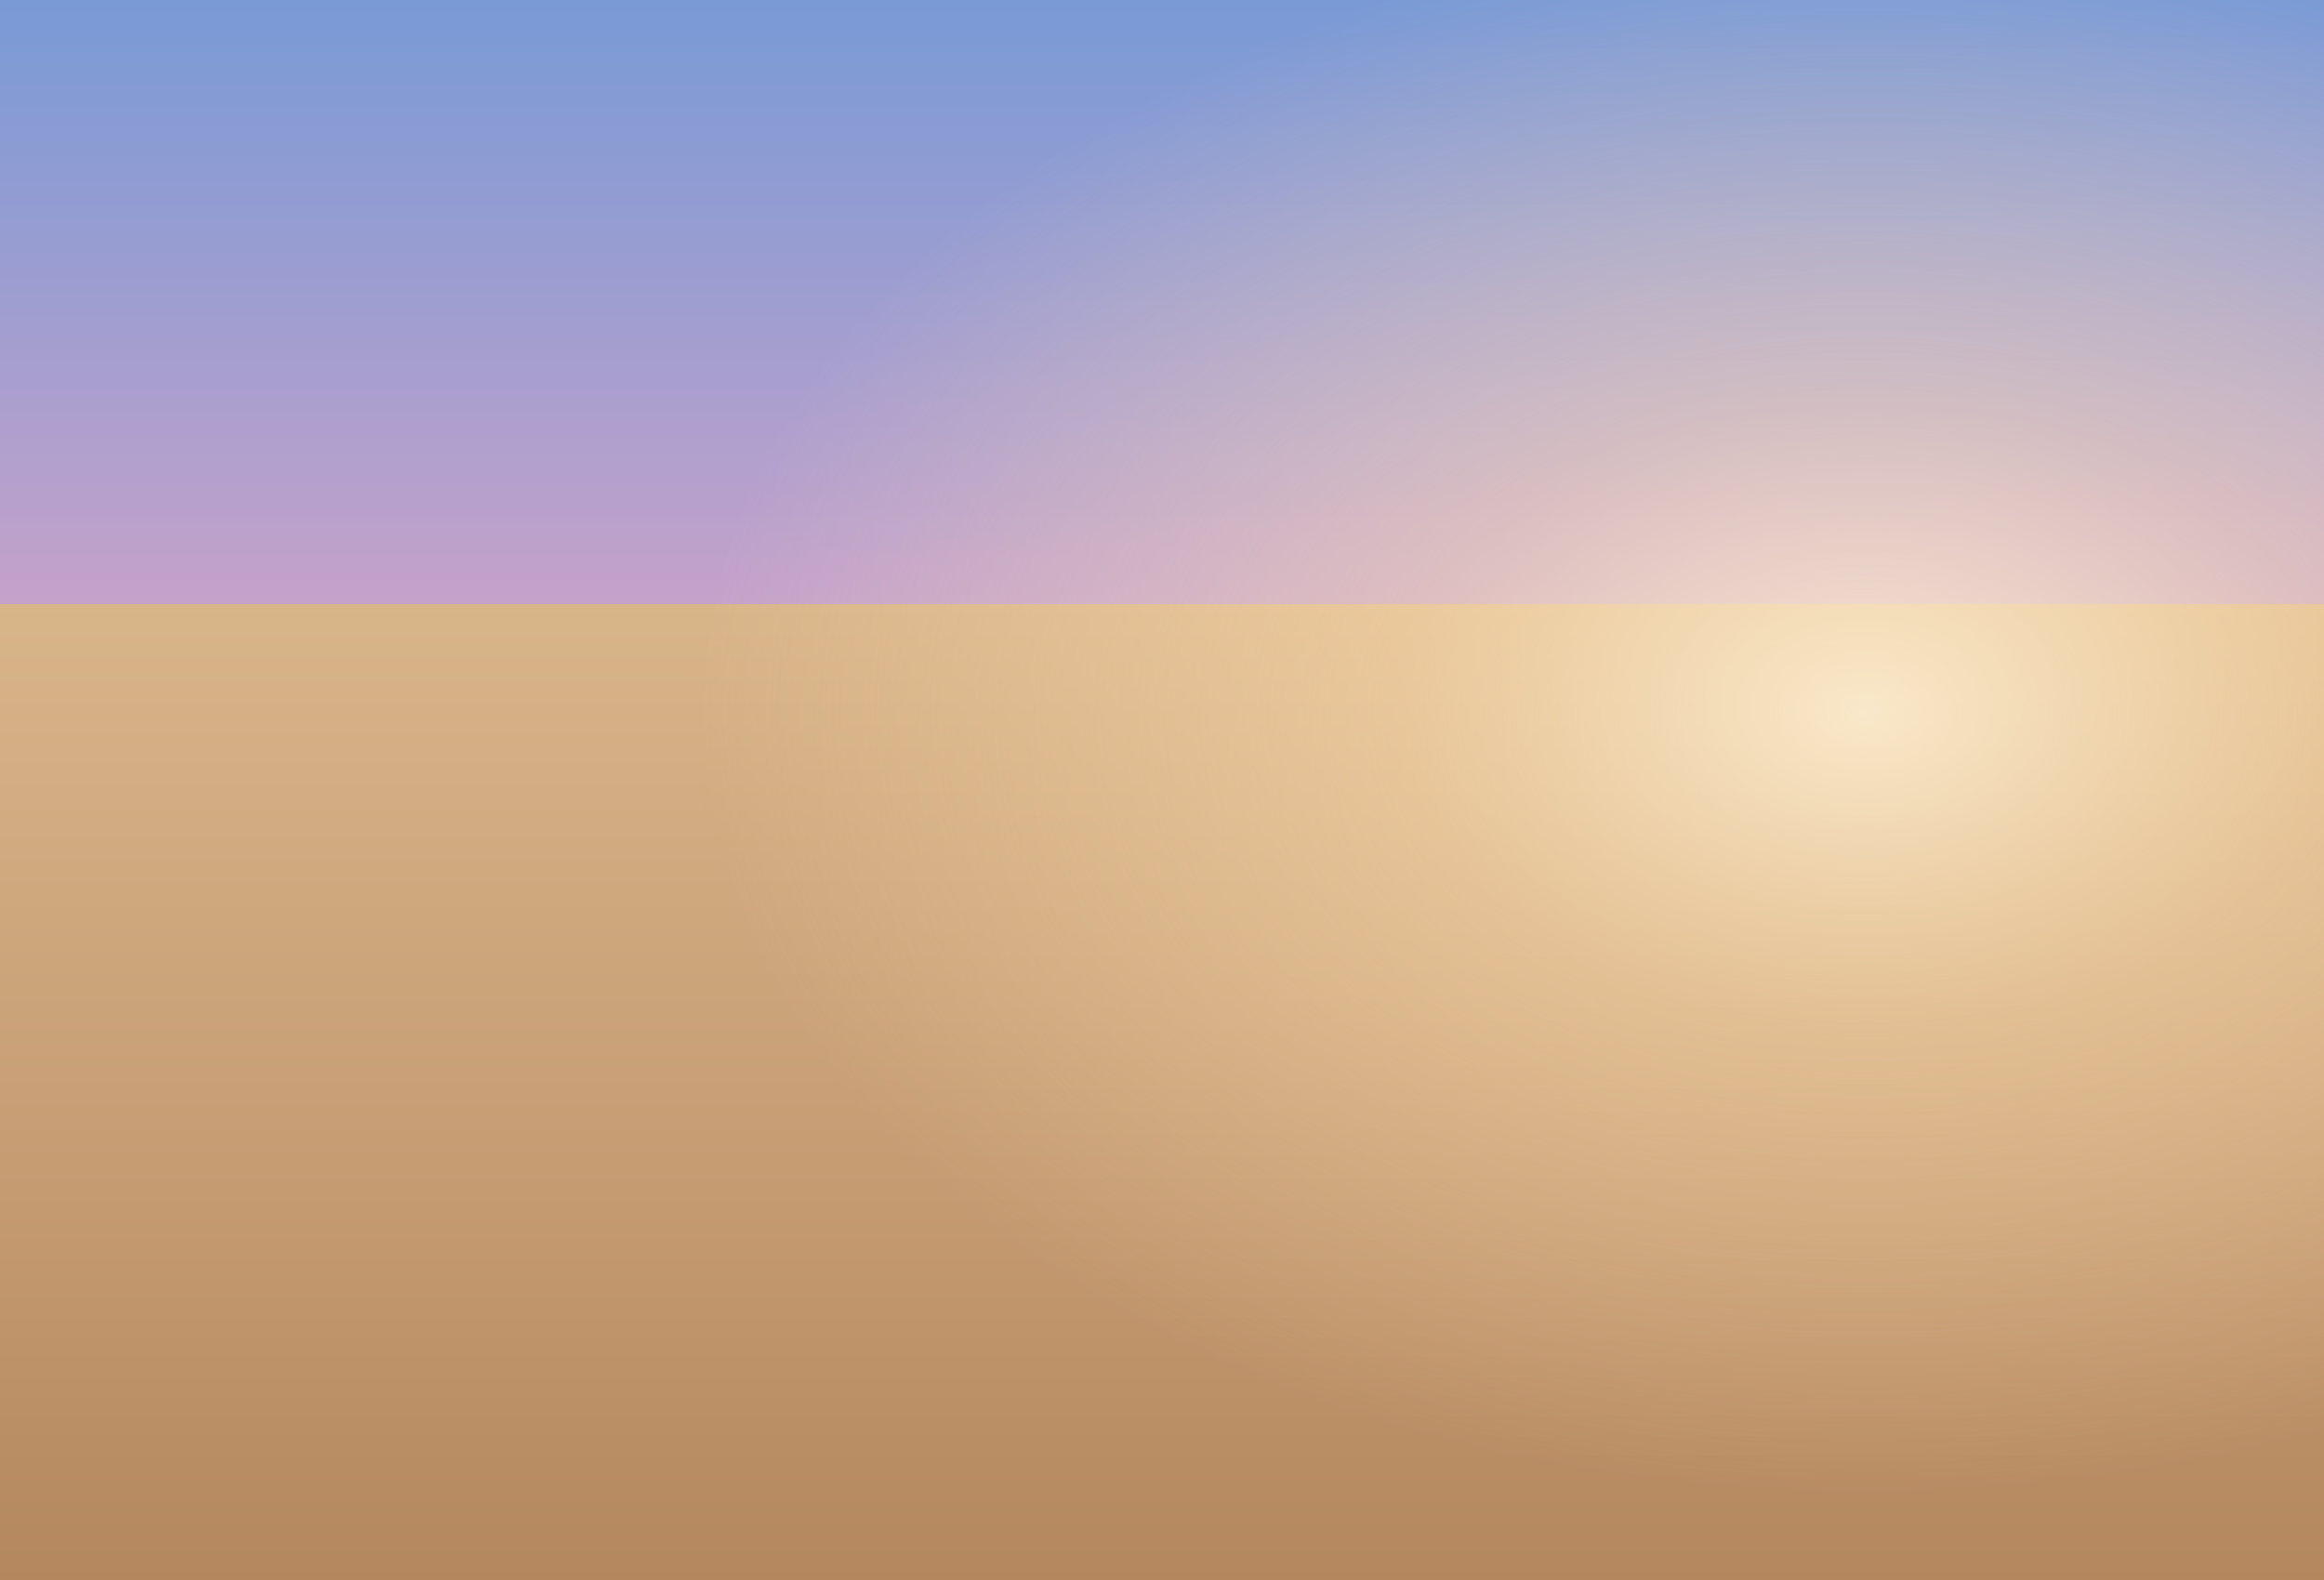
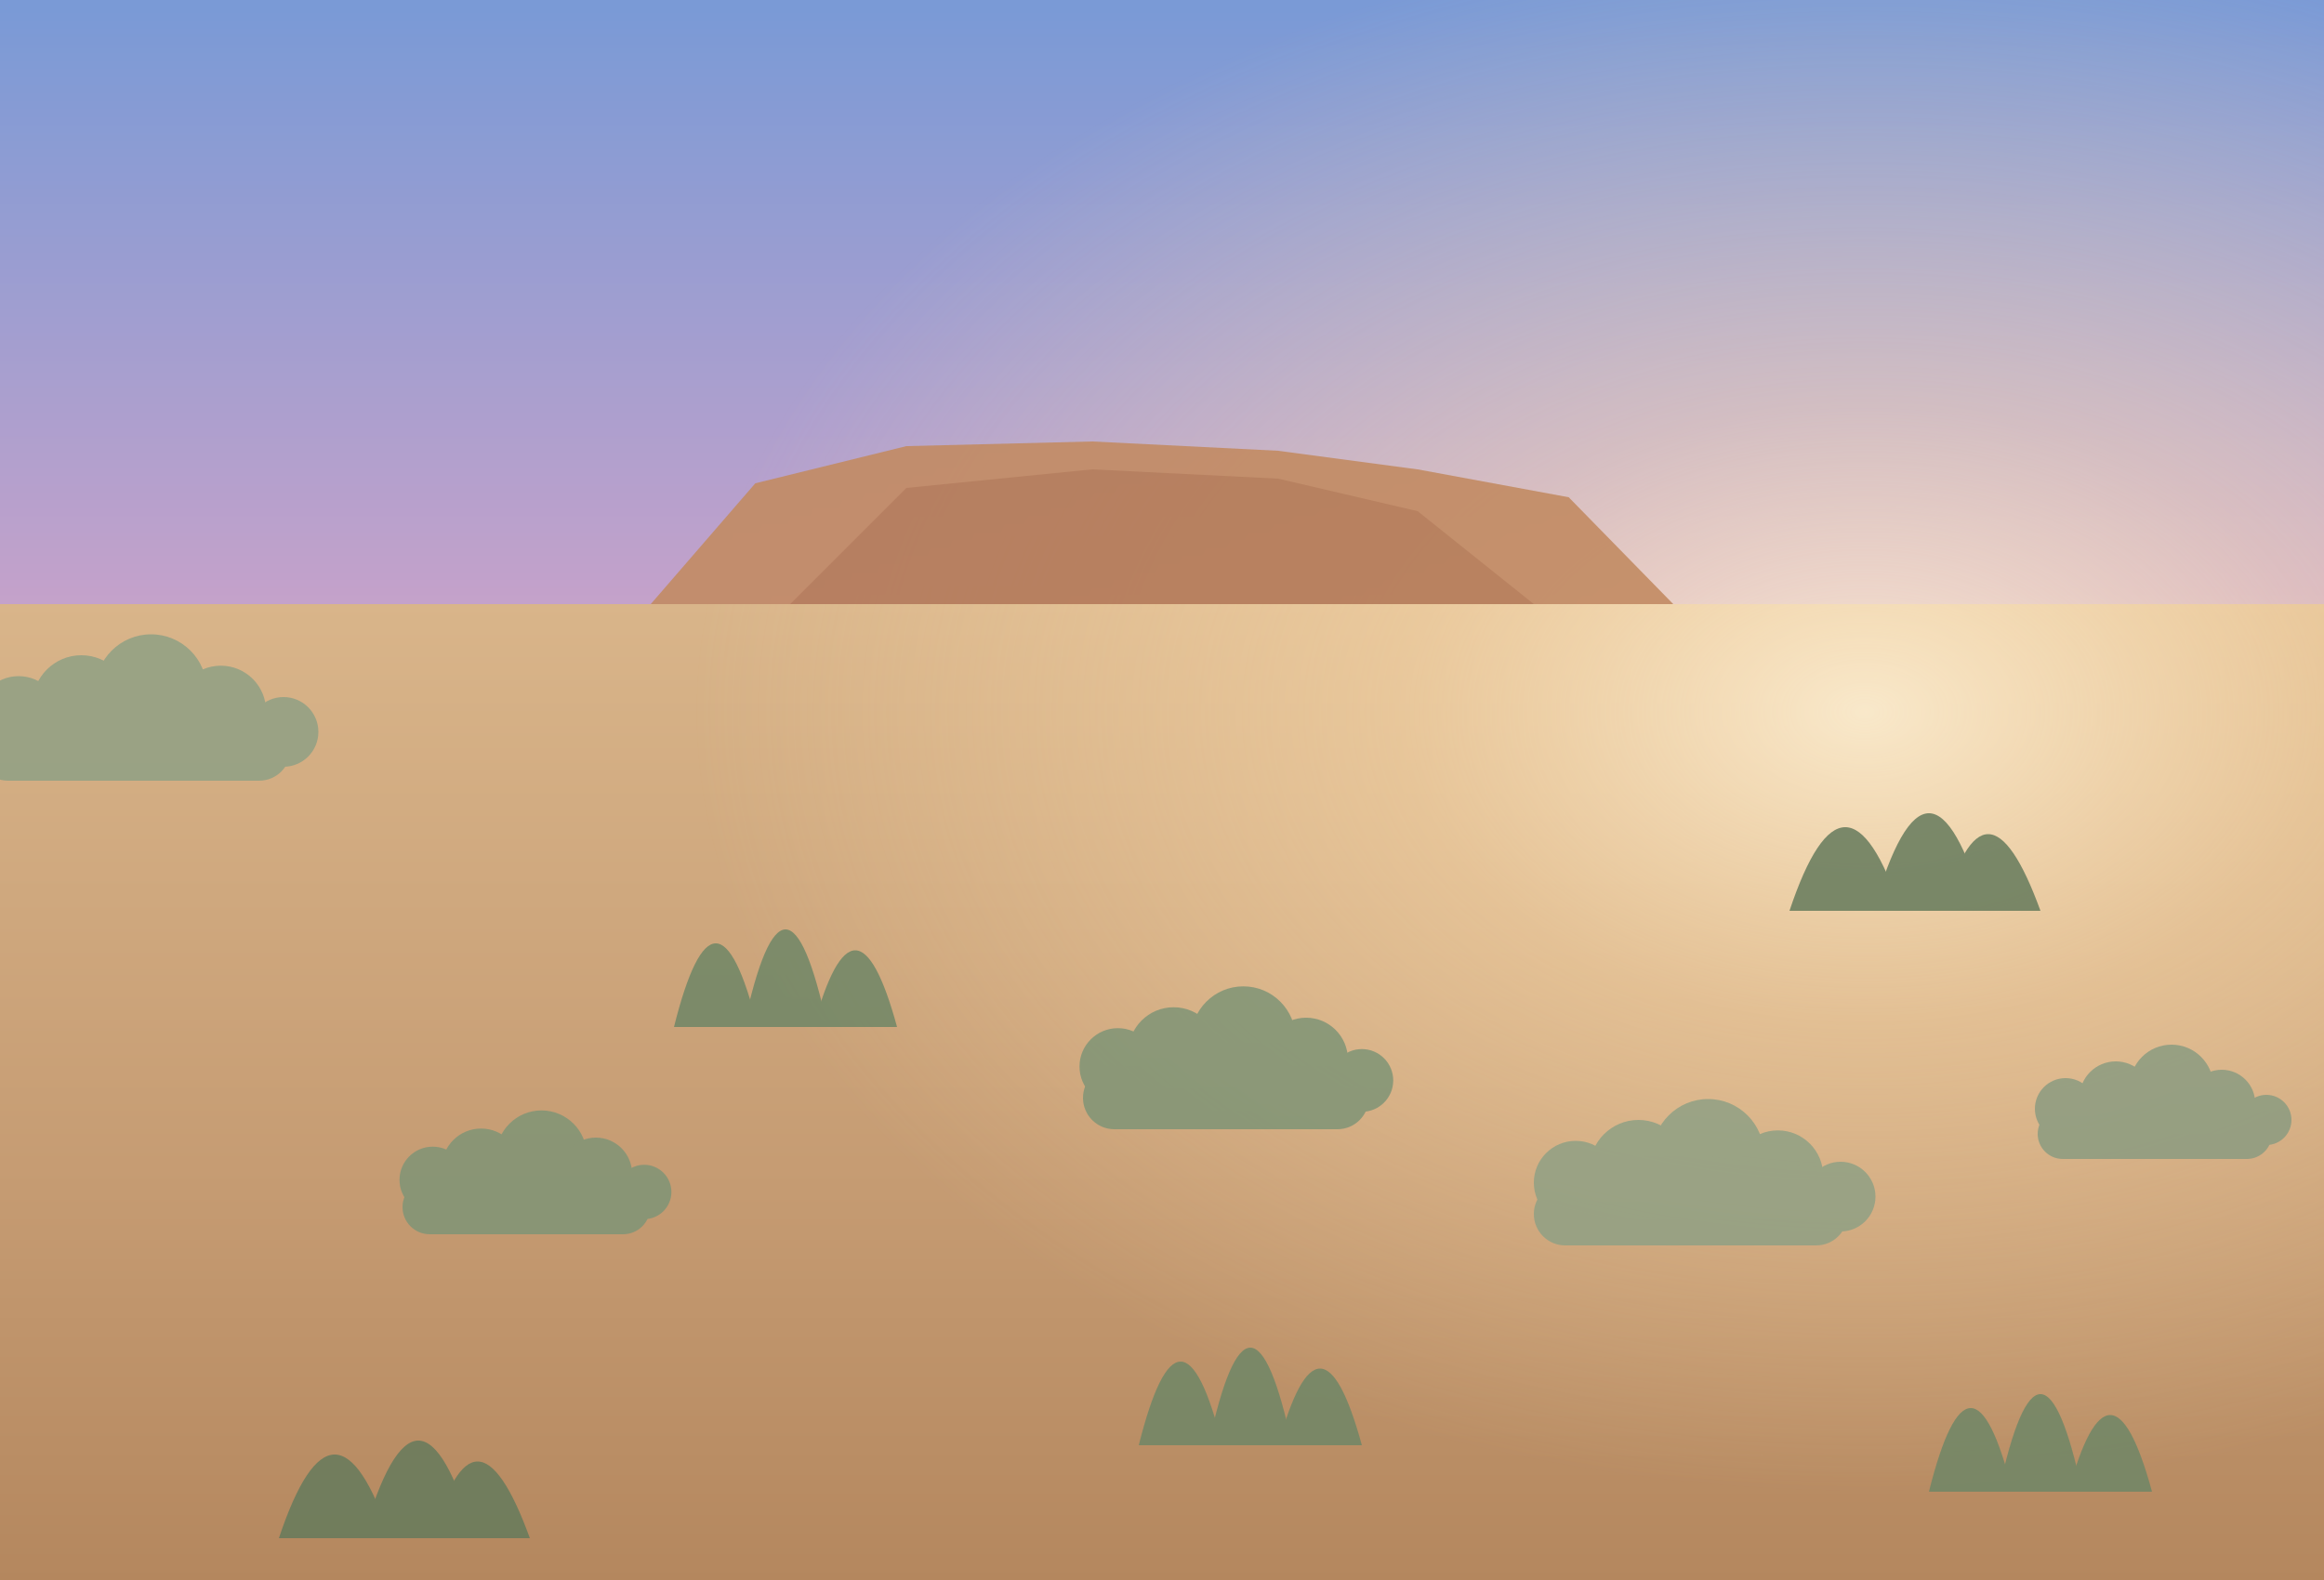
<svg xmlns="http://www.w3.org/2000/svg" viewBox="0 0 1000 680" preserveAspectRatio="xMidYMid slice">
  <defs>
    <linearGradient id="sky" x1="0" x2="0" y1="0" y2="1">
      <stop offset="0%" stop-color="#7a9ad6" />
      <stop offset="45%" stop-color="#d2a3c8" />
      <stop offset="75%" stop-color="#f2c6a6" />
      <stop offset="100%" stop-color="#f8d7b6" />
    </linearGradient>
    <linearGradient id="ground" x1="0" x2="0" y1="0" y2="1">
      <stop offset="0%" stop-color="#d9b58a" />
      <stop offset="60%" stop-color="#c59b72" />
      <stop offset="100%" stop-color="#b4875e" />
    </linearGradient>
    <radialGradient id="sunGlow" cx="0.8" cy="0.45" r="0.5">
      <stop offset="0%" stop-color="#fff2d6" stop-opacity="0.85" />
      <stop offset="40%" stop-color="#ffe2b4" stop-opacity="0.45" />
      <stop offset="100%" stop-color="#ffe2b4" stop-opacity="0" />
    </radialGradient>
+     <g id="bush-round-1" fill="#8fa084">
+       <circle cx="-28" cy="6" r="12" />
+       <circle cx="-10" cy="2" r="14" />
+       <circle cx="10" cy="-2" r="16" />
+       <circle cx="30" cy="4" r="13" />
+       <circle cx="48" cy="10" r="10" />
+       <rect x="-40" y="6" width="90" height="18" rx="9" />
+     </g>
+     <g id="bush-round-2" fill="#7f9476">
+       <circle cx="-26" cy="6" r="11" />
+       <circle cx="-10" cy="2" r="13" />
+       <circle cx="10" cy="-2" r="15" />
+       <circle cx="28" cy="4" r="12" />
+       <circle cx="44" cy="10" r="9" />
+       <rect x="-36" y="6" width="82" height="18" rx="9" />
+     </g>
+     <g id="bush-round-3" fill="#8b9b80">
+       <circle cx="-26" cy="6" r="11" />
+       <circle cx="-8" cy="2" r="13" />
+       <circle cx="12" cy="-2" r="15" />
+       <circle cx="30" cy="4" r="12" />
+       <circle cx="46" cy="10" r="9" />
+       <rect x="-36" y="6" width="84" height="18" rx="9" />
+     </g>
+     <g id="bush-tuft-1" fill="#6f8666">
+       <path d="M-10 14 Q-4 -10 2 14 Z" />
+       <path d="M0 14 Q6 -14 12 14 Z" />
+       <path d="M10 14 Q16 -8 22 14 Z" />
+     </g>
+     <g id="bush-tuft-2" fill="#657a5c">
+       <path d="M-10 14 Q-2 -10 6 14 Z" />
+       <path d="M2 14 Q10 -14 18 14 Z" />
+       <path d="M12 14 Q18 -8 26 14 Z" />
+     </g>
  </defs>
  <rect width="1000" height="680" fill="url(#sky)" />
  <rect y="260" width="1000" height="420" fill="url(#ground)" />
  <rect width="1000" height="680" fill="url(#sunGlow)" />
+   <g opacity="0.9">
+     <path d="M280 260 L325 208 L390 192 L470 190 L550 194 L610 202 L675 214 L720 260 Z" fill="#c28b63" />
+     <path d="M340 260 L390 210 L470 202 L550 206 L610 220 L660 260 Z" fill="#b57b55" />
+   </g>
+   <g opacity="0.85">
+     <use href="#bush-round-1" transform="translate(50 300) scale(1.5)" />
+     <use href="#bush-tuft-1" transform="translate(320 400) scale(3)" />
+     <use href="#bush-round-2" transform="translate(520 450) scale(1.5)" />
+     <use href="#bush-tuft-2" transform="translate(800 350) scale(3)" />
+     <use href="#bush-round-3" transform="translate(920 470) scale(1.2)" />
+     <use href="#bush-round-2" transform="translate(220 500) scale(1.3)" />
+     <use href="#bush-tuft-1" transform="translate(520 580) scale(3)" />
+     <use href="#bush-round-1" transform="translate(720 500) scale(1.5)" />
+     <use href="#bush-tuft-2" transform="translate(150 620) scale(3)" />
+     <use href="#bush-tuft-1" transform="translate(860 600) scale(3)" />
+   </g>
</svg>
